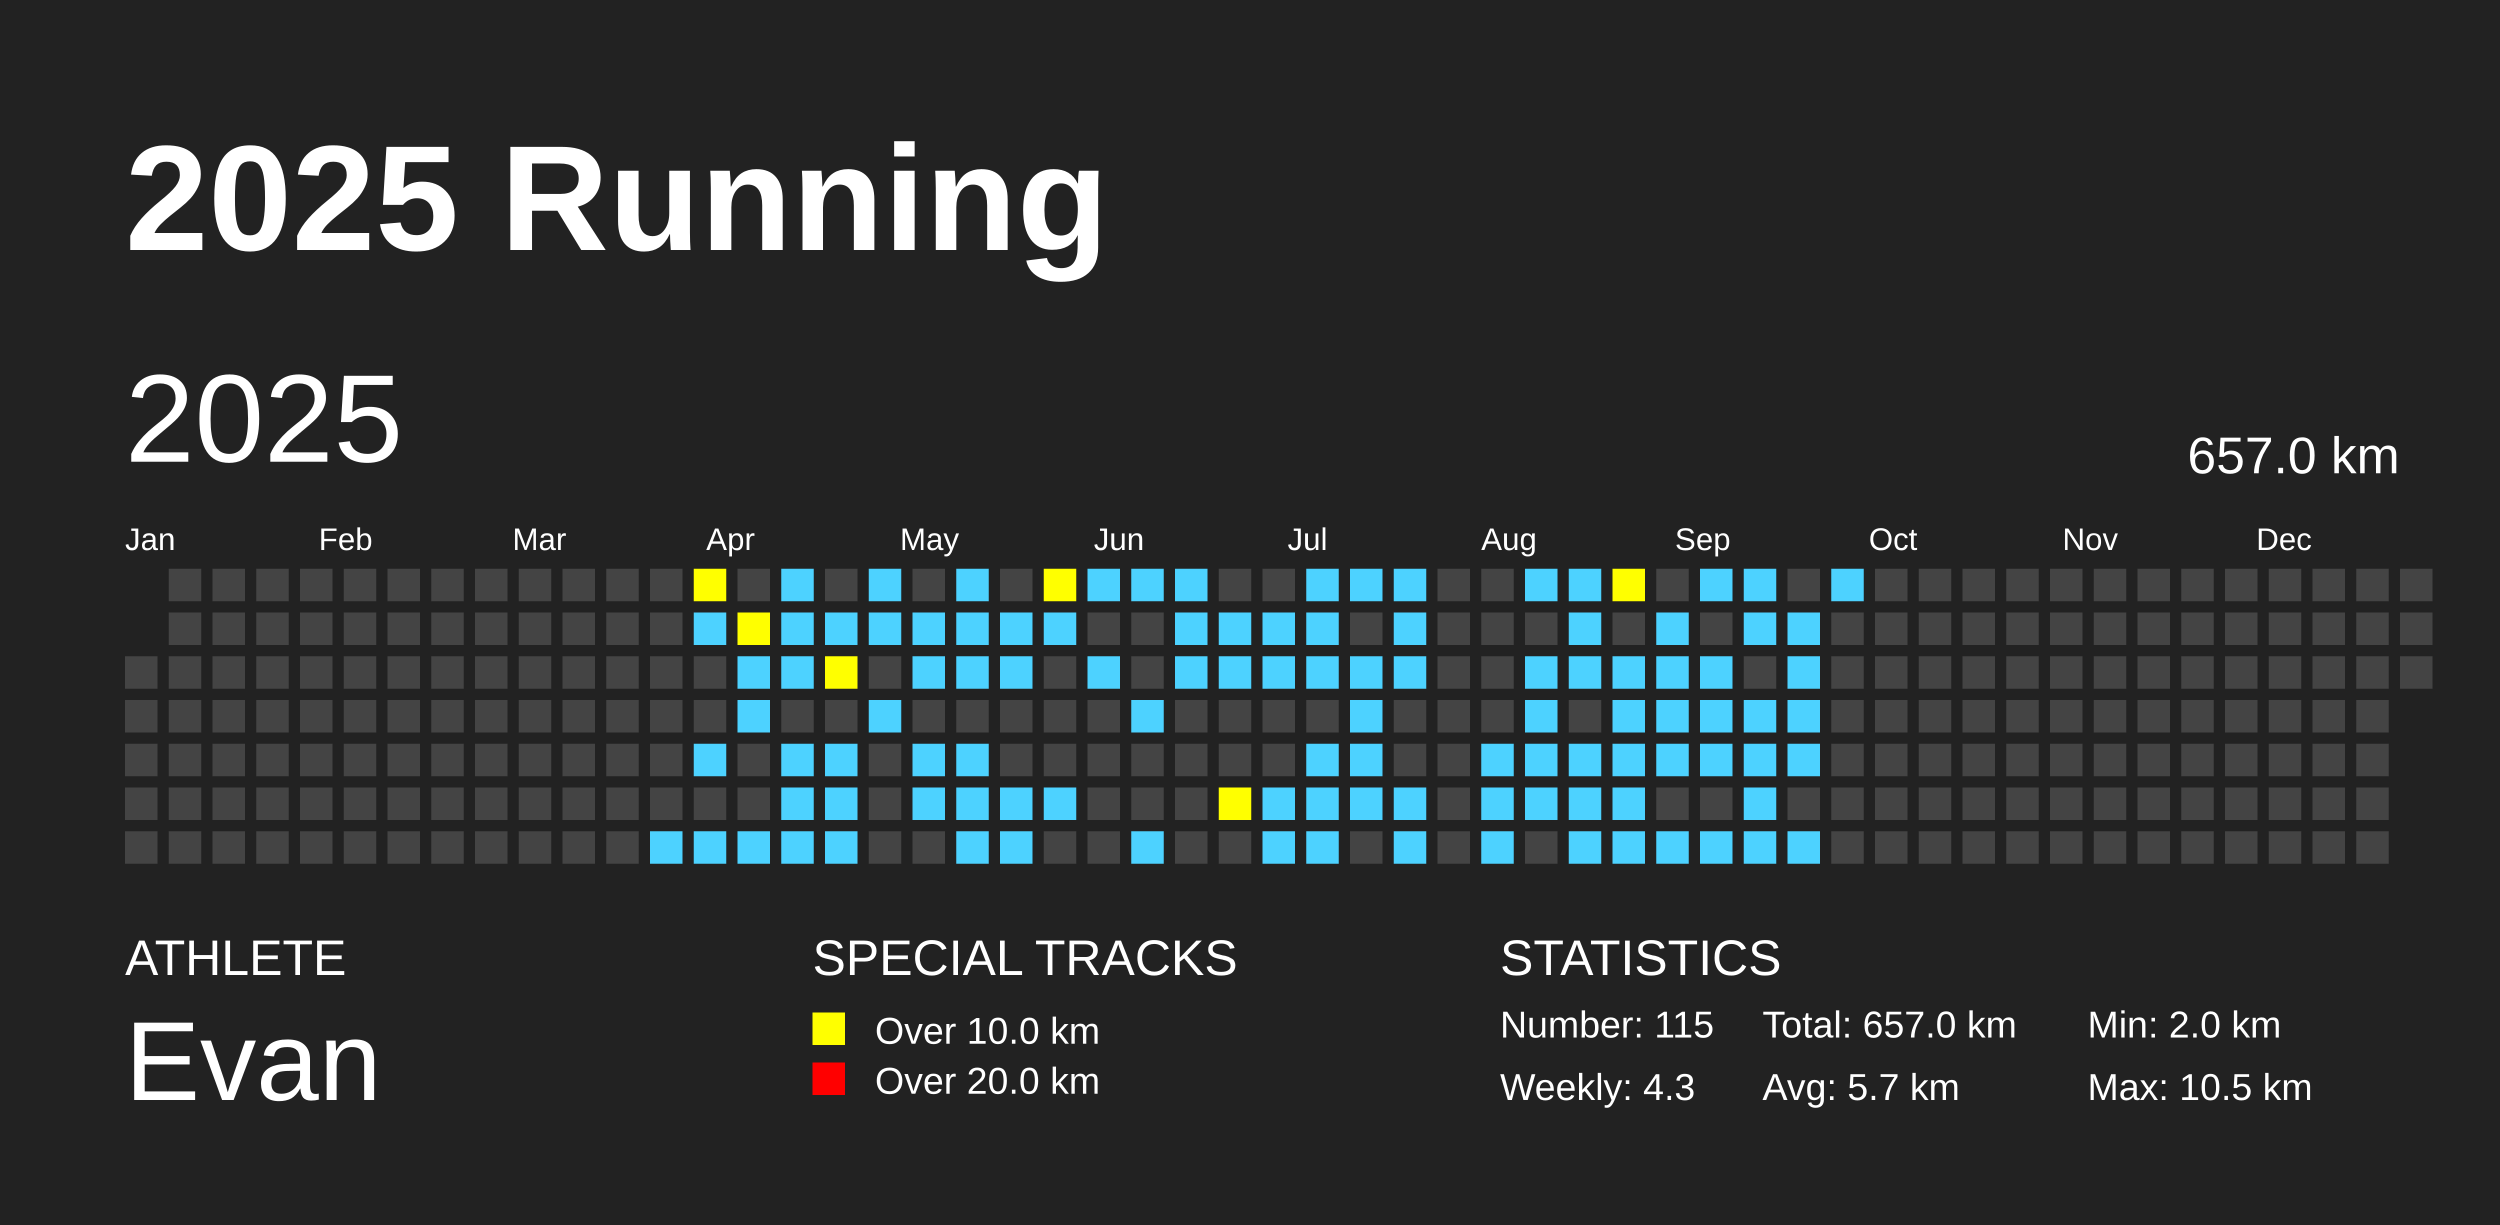
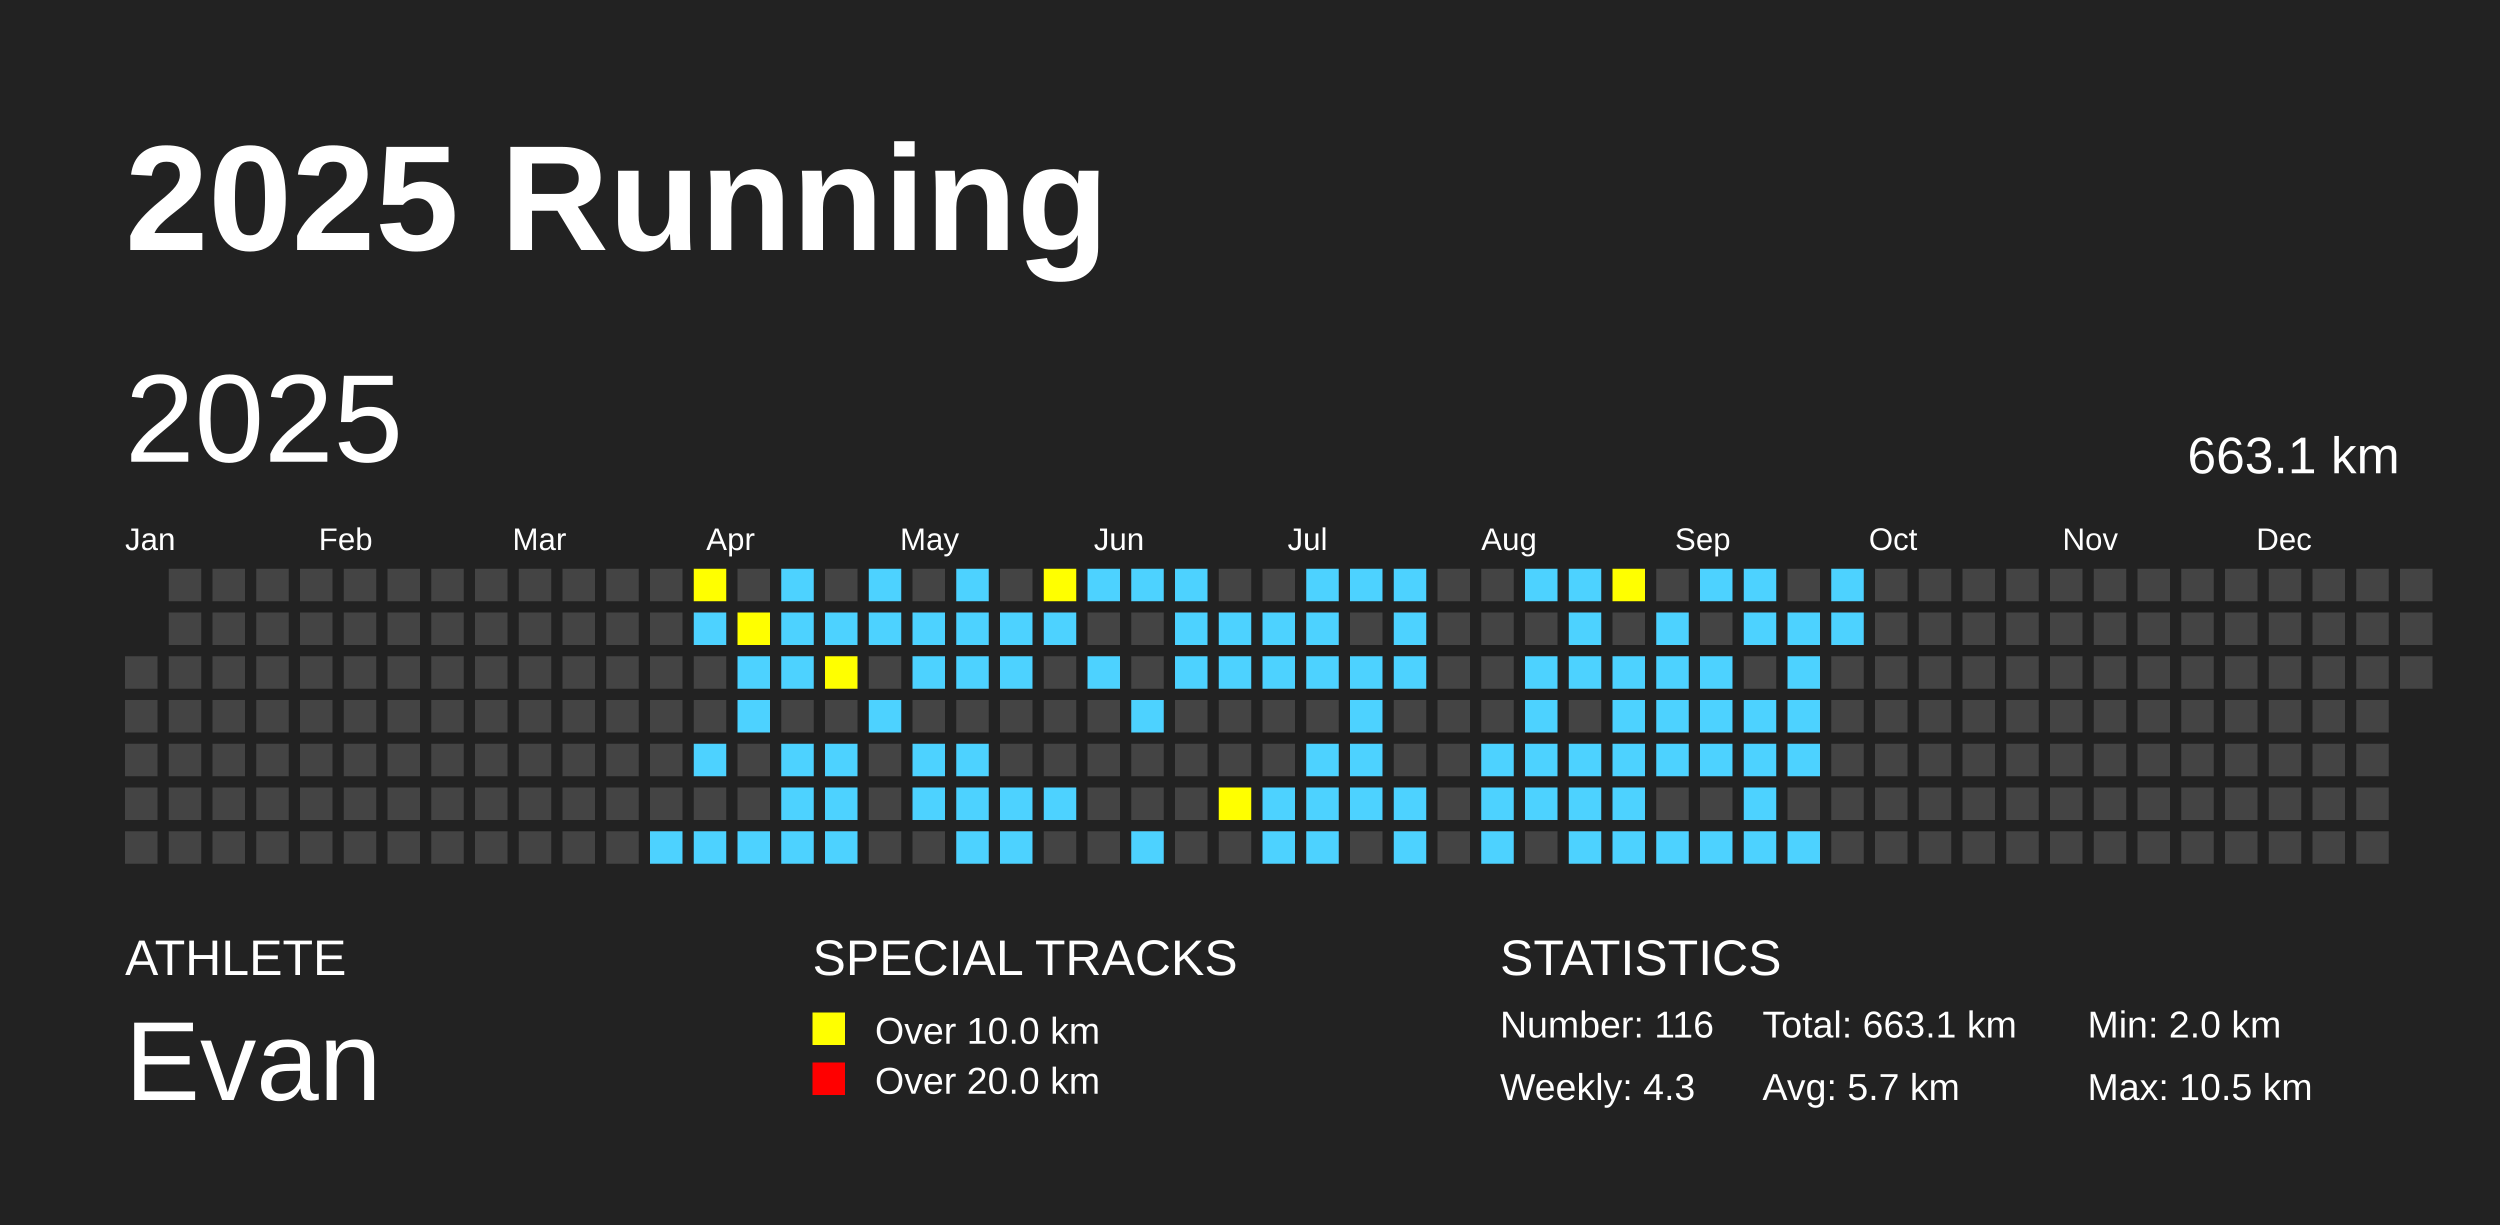
<svg xmlns="http://www.w3.org/2000/svg" baseProfile="full" height="98mm" version="1.1" viewBox="0,0,200,98" width="200mm">
  <defs />
  <rect fill="#222222" height="98" width="200" x="0" y="0" />
  <text fill="#FFFFFF" style="font-size:12px; font-family:Arial; font-weight:bold;" x="10" y="20">2025 Running</text>
  <text fill="#FFFFFF" style="font-size:4px; font-family:Arial" x="10" y="78">ATHLETE</text>
  <text fill="#FFFFFF" style="font-size:9px; font-family:Arial" x="10" y="88">Evan</text>
  <text fill="#FFFFFF" style="font-size:4px; font-family:Arial" x="65" y="78">SPECIAL TRACKS</text>
  <rect fill="yellow" height="2.6" width="2.6" x="65" y="81" />
  <text fill="#FFFFFF" style="font-size:3px; font-family:Arial" x="70" y="83.5">Over 10.0 km</text>
  <rect fill="red" height="2.6" width="2.6" x="65" y="85" />
  <text fill="#FFFFFF" style="font-size:3px; font-family:Arial" x="70" y="87.5">Over 20.0 km</text>
  <text fill="#FFFFFF" style="font-size:4px; font-family:Arial" x="120" y="78">STATISTICS</text>
-   <text fill="#FFFFFF" style="font-size:3px; font-family:Arial" x="120" y="83">Number: 115</text>
+   <text fill="#FFFFFF" style="font-size:3px; font-family:Arial" x="120" y="83">Number: 116</text>
  <text fill="#FFFFFF" style="font-size:3px; font-family:Arial" x="120" y="88">Weekly: 4.3</text>
-   <text fill="#FFFFFF" style="font-size:3px; font-family:Arial" x="141" y="83">Total: 657.0 km</text>
+   <text fill="#FFFFFF" style="font-size:3px; font-family:Arial" x="141" y="83">Total: 663.1 km</text>
  <text fill="#FFFFFF" style="font-size:3px; font-family:Arial" x="141" y="88">Avg: 5.7 km</text>
  <text fill="#FFFFFF" style="font-size:3px; font-family:Arial" x="167" y="83">Min: 2.0 km</text>
  <text fill="#FFFFFF" style="font-size:3px; font-family:Arial" x="167" y="88">Max: 10.5 km</text>
  <text dominant-baseline="hanging" fill="#FFFFFF" style="font-size:10.0px; font-family:Arial;" x="10" y="30">2025</text>
-   <text dominant-baseline="hanging" fill="#FFFFFF" style="font-size:4.125px; font-family:Arial;" x="175" y="35">657.0 km</text>
+   <text dominant-baseline="hanging" fill="#FFFFFF" style="font-size:4.125px; font-family:Arial;" x="175" y="35">663.1 km</text>
  <text fill="#FFFFFF" style="font-size:2.5px; font-family:Arial" x="10.0" y="44">Jan</text>
  <text fill="#FFFFFF" style="font-size:2.5px; font-family:Arial" x="25.5" y="44">Feb</text>
  <text fill="#FFFFFF" style="font-size:2.5px; font-family:Arial" x="41.0" y="44">Mar</text>
  <text fill="#FFFFFF" style="font-size:2.5px; font-family:Arial" x="56.5" y="44">Apr</text>
  <text fill="#FFFFFF" style="font-size:2.5px; font-family:Arial" x="72.0" y="44">May</text>
  <text fill="#FFFFFF" style="font-size:2.5px; font-family:Arial" x="87.5" y="44">Jun</text>
  <text fill="#FFFFFF" style="font-size:2.5px; font-family:Arial" x="103.0" y="44">Jul</text>
  <text fill="#FFFFFF" style="font-size:2.5px; font-family:Arial" x="118.5" y="44">Aug</text>
  <text fill="#FFFFFF" style="font-size:2.5px; font-family:Arial" x="134.0" y="44">Sep</text>
  <text fill="#FFFFFF" style="font-size:2.5px; font-family:Arial" x="149.5" y="44">Oct</text>
  <text fill="#FFFFFF" style="font-size:2.5px; font-family:Arial" x="165.0" y="44">Nov</text>
  <text fill="#FFFFFF" style="font-size:2.5px; font-family:Arial" x="180.5" y="44">Dec</text>
  <rect fill="#444444" height="2.6" width="2.6" x="10.0" y="52.5" />
  <rect fill="#444444" height="2.6" width="2.6" x="10.0" y="56.0" />
  <rect fill="#444444" height="2.6" width="2.6" x="10.0" y="59.5" />
  <rect fill="#444444" height="2.6" width="2.6" x="10.0" y="63.0" />
  <rect fill="#444444" height="2.6" width="2.6" x="10.0" y="66.5" />
  <rect fill="#444444" height="2.6" width="2.6" x="13.5" y="45.5" />
  <rect fill="#444444" height="2.6" width="2.6" x="13.5" y="49.0" />
  <rect fill="#444444" height="2.6" width="2.6" x="13.5" y="52.5" />
  <rect fill="#444444" height="2.6" width="2.6" x="13.5" y="56.0" />
  <rect fill="#444444" height="2.6" width="2.6" x="13.5" y="59.5" />
  <rect fill="#444444" height="2.6" width="2.6" x="13.5" y="63.0" />
  <rect fill="#444444" height="2.6" width="2.6" x="13.5" y="66.5" />
  <rect fill="#444444" height="2.6" width="2.6" x="17.0" y="45.5" />
  <rect fill="#444444" height="2.6" width="2.6" x="17.0" y="49.0" />
  <rect fill="#444444" height="2.6" width="2.6" x="17.0" y="52.5" />
  <rect fill="#444444" height="2.6" width="2.6" x="17.0" y="56.0" />
  <rect fill="#444444" height="2.6" width="2.6" x="17.0" y="59.5" />
  <rect fill="#444444" height="2.6" width="2.6" x="17.0" y="63.0" />
  <rect fill="#444444" height="2.6" width="2.6" x="17.0" y="66.5" />
  <rect fill="#444444" height="2.6" width="2.6" x="20.5" y="45.5" />
  <rect fill="#444444" height="2.6" width="2.6" x="20.5" y="49.0" />
  <rect fill="#444444" height="2.6" width="2.6" x="20.5" y="52.5" />
  <rect fill="#444444" height="2.6" width="2.6" x="20.5" y="56.0" />
  <rect fill="#444444" height="2.6" width="2.6" x="20.5" y="59.5" />
  <rect fill="#444444" height="2.6" width="2.6" x="20.5" y="63.0" />
  <rect fill="#444444" height="2.6" width="2.6" x="20.5" y="66.5" />
  <rect fill="#444444" height="2.6" width="2.6" x="24.0" y="45.5" />
  <rect fill="#444444" height="2.6" width="2.6" x="24.0" y="49.0" />
  <rect fill="#444444" height="2.6" width="2.6" x="24.0" y="52.5" />
  <rect fill="#444444" height="2.6" width="2.6" x="24.0" y="56.0" />
  <rect fill="#444444" height="2.6" width="2.6" x="24.0" y="59.5" />
  <rect fill="#444444" height="2.6" width="2.6" x="24.0" y="63.0" />
  <rect fill="#444444" height="2.6" width="2.6" x="24.0" y="66.5" />
  <rect fill="#444444" height="2.6" width="2.6" x="27.5" y="45.5" />
  <rect fill="#444444" height="2.6" width="2.6" x="27.5" y="49.0" />
  <rect fill="#444444" height="2.6" width="2.6" x="27.5" y="52.5" />
  <rect fill="#444444" height="2.6" width="2.6" x="27.5" y="56.0" />
  <rect fill="#444444" height="2.6" width="2.6" x="27.5" y="59.5" />
  <rect fill="#444444" height="2.6" width="2.6" x="27.5" y="63.0" />
  <rect fill="#444444" height="2.6" width="2.6" x="27.5" y="66.5" />
  <rect fill="#444444" height="2.6" width="2.6" x="31.0" y="45.5" />
  <rect fill="#444444" height="2.6" width="2.6" x="31.0" y="49.0" />
  <rect fill="#444444" height="2.6" width="2.6" x="31.0" y="52.5" />
  <rect fill="#444444" height="2.6" width="2.6" x="31.0" y="56.0" />
  <rect fill="#444444" height="2.6" width="2.6" x="31.0" y="59.5" />
  <rect fill="#444444" height="2.6" width="2.6" x="31.0" y="63.0" />
  <rect fill="#444444" height="2.6" width="2.6" x="31.0" y="66.5" />
  <rect fill="#444444" height="2.6" width="2.6" x="34.5" y="45.5" />
  <rect fill="#444444" height="2.6" width="2.6" x="34.5" y="49.0" />
  <rect fill="#444444" height="2.6" width="2.6" x="34.5" y="52.5" />
  <rect fill="#444444" height="2.6" width="2.6" x="34.5" y="56.0" />
  <rect fill="#444444" height="2.6" width="2.6" x="34.5" y="59.5" />
  <rect fill="#444444" height="2.6" width="2.6" x="34.5" y="63.0" />
  <rect fill="#444444" height="2.6" width="2.6" x="34.5" y="66.5" />
  <rect fill="#444444" height="2.6" width="2.6" x="38.0" y="45.5" />
  <rect fill="#444444" height="2.6" width="2.6" x="38.0" y="49.0" />
  <rect fill="#444444" height="2.6" width="2.6" x="38.0" y="52.5" />
  <rect fill="#444444" height="2.6" width="2.6" x="38.0" y="56.0" />
  <rect fill="#444444" height="2.6" width="2.6" x="38.0" y="59.5" />
  <rect fill="#444444" height="2.6" width="2.6" x="38.0" y="63.0" />
  <rect fill="#444444" height="2.6" width="2.6" x="38.0" y="66.5" />
  <rect fill="#444444" height="2.6" width="2.6" x="41.5" y="45.5" />
  <rect fill="#444444" height="2.6" width="2.6" x="41.5" y="49.0" />
  <rect fill="#444444" height="2.6" width="2.6" x="41.5" y="52.5" />
  <rect fill="#444444" height="2.6" width="2.6" x="41.5" y="56.0" />
  <rect fill="#444444" height="2.6" width="2.6" x="41.5" y="59.5" />
  <rect fill="#444444" height="2.6" width="2.6" x="41.5" y="63.0" />
  <rect fill="#444444" height="2.6" width="2.6" x="41.5" y="66.5" />
  <rect fill="#444444" height="2.6" width="2.6" x="45.0" y="45.5" />
  <rect fill="#444444" height="2.6" width="2.6" x="45.0" y="49.0" />
  <rect fill="#444444" height="2.6" width="2.6" x="45.0" y="52.5" />
  <rect fill="#444444" height="2.6" width="2.6" x="45.0" y="56.0" />
  <rect fill="#444444" height="2.6" width="2.6" x="45.0" y="59.5" />
  <rect fill="#444444" height="2.6" width="2.6" x="45.0" y="63.0" />
  <rect fill="#444444" height="2.6" width="2.6" x="45.0" y="66.5" />
  <rect fill="#444444" height="2.6" width="2.6" x="48.5" y="45.5" />
  <rect fill="#444444" height="2.6" width="2.6" x="48.5" y="49.0" />
  <rect fill="#444444" height="2.6" width="2.6" x="48.5" y="52.5" />
  <rect fill="#444444" height="2.6" width="2.6" x="48.5" y="56.0" />
  <rect fill="#444444" height="2.6" width="2.6" x="48.5" y="59.5" />
  <rect fill="#444444" height="2.6" width="2.6" x="48.5" y="63.0" />
  <rect fill="#444444" height="2.6" width="2.6" x="48.5" y="66.5" />
  <rect fill="#444444" height="2.6" width="2.6" x="52.0" y="45.5" />
  <rect fill="#444444" height="2.6" width="2.6" x="52.0" y="49.0" />
  <rect fill="#444444" height="2.6" width="2.6" x="52.0" y="52.5" />
  <rect fill="#444444" height="2.6" width="2.6" x="52.0" y="56.0" />
  <rect fill="#444444" height="2.6" width="2.6" x="52.0" y="59.5" />
  <rect fill="#444444" height="2.6" width="2.6" x="52.0" y="63.0" />
  <rect fill="#4DD2FF" height="2.6" width="2.6" x="52.0" y="66.5" />
  <rect fill="yellow" height="2.6" width="2.6" x="55.5" y="45.5" />
  <rect fill="#4DD2FF" height="2.6" width="2.6" x="55.5" y="49.0" />
  <rect fill="#444444" height="2.6" width="2.6" x="55.5" y="52.5" />
  <rect fill="#444444" height="2.6" width="2.6" x="55.5" y="56.0" />
  <rect fill="#4DD2FF" height="2.6" width="2.6" x="55.5" y="59.5" />
  <rect fill="#444444" height="2.6" width="2.6" x="55.5" y="63.0" />
  <rect fill="#4DD2FF" height="2.6" width="2.6" x="55.5" y="66.5" />
  <rect fill="#444444" height="2.6" width="2.6" x="59.0" y="45.5" />
  <rect fill="yellow" height="2.6" width="2.6" x="59.0" y="49.0" />
  <rect fill="#4DD2FF" height="2.6" width="2.6" x="59.0" y="52.5" />
  <rect fill="#4DD2FF" height="2.6" width="2.6" x="59.0" y="56.0" />
  <rect fill="#444444" height="2.6" width="2.6" x="59.0" y="59.5" />
  <rect fill="#444444" height="2.6" width="2.6" x="59.0" y="63.0" />
  <rect fill="#4DD2FF" height="2.6" width="2.6" x="59.0" y="66.5" />
  <rect fill="#4DD2FF" height="2.6" width="2.6" x="62.5" y="45.5" />
  <rect fill="#4DD2FF" height="2.6" width="2.6" x="62.5" y="49.0" />
  <rect fill="#4DD2FF" height="2.6" width="2.6" x="62.5" y="52.5" />
  <rect fill="#444444" height="2.6" width="2.6" x="62.5" y="56.0" />
  <rect fill="#4DD2FF" height="2.6" width="2.6" x="62.5" y="59.5" />
  <rect fill="#4DD2FF" height="2.6" width="2.6" x="62.5" y="63.0" />
  <rect fill="#4DD2FF" height="2.6" width="2.6" x="62.5" y="66.5" />
  <rect fill="#444444" height="2.6" width="2.6" x="66.0" y="45.5" />
  <rect fill="#4DD2FF" height="2.6" width="2.6" x="66.0" y="49.0" />
  <rect fill="yellow" height="2.6" width="2.6" x="66.0" y="52.5" />
  <rect fill="#444444" height="2.6" width="2.6" x="66.0" y="56.0" />
  <rect fill="#4DD2FF" height="2.6" width="2.6" x="66.0" y="59.5" />
  <rect fill="#4DD2FF" height="2.6" width="2.6" x="66.0" y="63.0" />
  <rect fill="#4DD2FF" height="2.6" width="2.6" x="66.0" y="66.5" />
  <rect fill="#4DD2FF" height="2.6" width="2.6" x="69.5" y="45.5" />
  <rect fill="#4DD2FF" height="2.6" width="2.6" x="69.5" y="49.0" />
  <rect fill="#444444" height="2.6" width="2.6" x="69.5" y="52.5" />
  <rect fill="#4DD2FF" height="2.6" width="2.6" x="69.5" y="56.0" />
  <rect fill="#444444" height="2.6" width="2.6" x="69.5" y="59.5" />
  <rect fill="#444444" height="2.6" width="2.6" x="69.5" y="63.0" />
  <rect fill="#444444" height="2.6" width="2.6" x="69.5" y="66.5" />
  <rect fill="#444444" height="2.6" width="2.6" x="73.0" y="45.5" />
  <rect fill="#4DD2FF" height="2.6" width="2.6" x="73.0" y="49.0" />
  <rect fill="#4DD2FF" height="2.6" width="2.6" x="73.0" y="52.5" />
  <rect fill="#444444" height="2.6" width="2.6" x="73.0" y="56.0" />
  <rect fill="#4DD2FF" height="2.6" width="2.6" x="73.0" y="59.5" />
  <rect fill="#4DD2FF" height="2.6" width="2.6" x="73.0" y="63.0" />
  <rect fill="#444444" height="2.6" width="2.6" x="73.0" y="66.5" />
  <rect fill="#4DD2FF" height="2.6" width="2.6" x="76.5" y="45.5" />
  <rect fill="#4DD2FF" height="2.6" width="2.6" x="76.5" y="49.0" />
  <rect fill="#4DD2FF" height="2.6" width="2.6" x="76.5" y="52.5" />
  <rect fill="#444444" height="2.6" width="2.6" x="76.5" y="56.0" />
  <rect fill="#4DD2FF" height="2.6" width="2.6" x="76.5" y="59.5" />
  <rect fill="#4DD2FF" height="2.6" width="2.6" x="76.5" y="63.0" />
  <rect fill="#4DD2FF" height="2.6" width="2.6" x="76.5" y="66.5" />
  <rect fill="#444444" height="2.6" width="2.6" x="80.0" y="45.5" />
  <rect fill="#4DD2FF" height="2.6" width="2.6" x="80.0" y="49.0" />
  <rect fill="#4DD2FF" height="2.6" width="2.6" x="80.0" y="52.5" />
  <rect fill="#444444" height="2.6" width="2.6" x="80.0" y="56.0" />
  <rect fill="#444444" height="2.6" width="2.6" x="80.0" y="59.5" />
  <rect fill="#4DD2FF" height="2.6" width="2.6" x="80.0" y="63.0" />
  <rect fill="#4DD2FF" height="2.6" width="2.6" x="80.0" y="66.5" />
  <rect fill="yellow" height="2.6" width="2.6" x="83.5" y="45.5" />
  <rect fill="#4DD2FF" height="2.6" width="2.6" x="83.5" y="49.0" />
  <rect fill="#444444" height="2.6" width="2.6" x="83.5" y="52.5" />
  <rect fill="#444444" height="2.6" width="2.6" x="83.5" y="56.0" />
  <rect fill="#444444" height="2.6" width="2.6" x="83.5" y="59.5" />
  <rect fill="#4DD2FF" height="2.6" width="2.6" x="83.5" y="63.0" />
  <rect fill="#444444" height="2.6" width="2.6" x="83.5" y="66.5" />
  <rect fill="#4DD2FF" height="2.6" width="2.6" x="87.0" y="45.5" />
  <rect fill="#444444" height="2.6" width="2.6" x="87.0" y="49.0" />
  <rect fill="#4DD2FF" height="2.6" width="2.6" x="87.0" y="52.5" />
  <rect fill="#444444" height="2.6" width="2.6" x="87.0" y="56.0" />
  <rect fill="#444444" height="2.6" width="2.6" x="87.0" y="59.5" />
  <rect fill="#444444" height="2.6" width="2.6" x="87.0" y="63.0" />
  <rect fill="#444444" height="2.6" width="2.6" x="87.0" y="66.5" />
  <rect fill="#4DD2FF" height="2.6" width="2.6" x="90.5" y="45.5" />
  <rect fill="#444444" height="2.6" width="2.6" x="90.5" y="49.0" />
  <rect fill="#444444" height="2.6" width="2.6" x="90.5" y="52.5" />
  <rect fill="#4DD2FF" height="2.6" width="2.6" x="90.5" y="56.0" />
  <rect fill="#444444" height="2.6" width="2.6" x="90.5" y="59.5" />
  <rect fill="#444444" height="2.6" width="2.6" x="90.5" y="63.0" />
  <rect fill="#4DD2FF" height="2.6" width="2.6" x="90.5" y="66.5" />
  <rect fill="#4DD2FF" height="2.6" width="2.6" x="94.0" y="45.5" />
  <rect fill="#4DD2FF" height="2.6" width="2.6" x="94.0" y="49.0" />
  <rect fill="#4DD2FF" height="2.6" width="2.6" x="94.0" y="52.5" />
  <rect fill="#444444" height="2.6" width="2.6" x="94.0" y="56.0" />
  <rect fill="#444444" height="2.6" width="2.6" x="94.0" y="59.5" />
  <rect fill="#444444" height="2.6" width="2.6" x="94.0" y="63.0" />
  <rect fill="#444444" height="2.6" width="2.6" x="94.0" y="66.5" />
  <rect fill="#444444" height="2.6" width="2.6" x="97.5" y="45.5" />
  <rect fill="#4DD2FF" height="2.6" width="2.6" x="97.5" y="49.0" />
  <rect fill="#4DD2FF" height="2.6" width="2.6" x="97.5" y="52.5" />
  <rect fill="#444444" height="2.6" width="2.6" x="97.5" y="56.0" />
  <rect fill="#444444" height="2.6" width="2.6" x="97.5" y="59.5" />
  <rect fill="yellow" height="2.6" width="2.6" x="97.5" y="63.0" />
  <rect fill="#444444" height="2.6" width="2.6" x="97.5" y="66.5" />
  <rect fill="#444444" height="2.6" width="2.6" x="101.0" y="45.5" />
  <rect fill="#4DD2FF" height="2.6" width="2.6" x="101.0" y="49.0" />
  <rect fill="#4DD2FF" height="2.6" width="2.6" x="101.0" y="52.5" />
  <rect fill="#444444" height="2.6" width="2.6" x="101.0" y="56.0" />
  <rect fill="#444444" height="2.6" width="2.6" x="101.0" y="59.5" />
  <rect fill="#4DD2FF" height="2.6" width="2.6" x="101.0" y="63.0" />
  <rect fill="#4DD2FF" height="2.6" width="2.6" x="101.0" y="66.5" />
  <rect fill="#4DD2FF" height="2.6" width="2.6" x="104.5" y="45.5" />
  <rect fill="#4DD2FF" height="2.6" width="2.6" x="104.5" y="49.0" />
  <rect fill="#4DD2FF" height="2.6" width="2.6" x="104.5" y="52.5" />
  <rect fill="#444444" height="2.6" width="2.6" x="104.5" y="56.0" />
  <rect fill="#4DD2FF" height="2.6" width="2.6" x="104.5" y="59.5" />
  <rect fill="#4DD2FF" height="2.6" width="2.6" x="104.5" y="63.0" />
  <rect fill="#4DD2FF" height="2.6" width="2.6" x="104.5" y="66.5" />
  <rect fill="#4DD2FF" height="2.6" width="2.6" x="108.0" y="45.5" />
  <rect fill="#444444" height="2.6" width="2.6" x="108.0" y="49.0" />
  <rect fill="#4DD2FF" height="2.6" width="2.6" x="108.0" y="52.5" />
  <rect fill="#4DD2FF" height="2.6" width="2.6" x="108.0" y="56.0" />
  <rect fill="#4DD2FF" height="2.6" width="2.6" x="108.0" y="59.5" />
  <rect fill="#4DD2FF" height="2.6" width="2.6" x="108.0" y="63.0" />
  <rect fill="#444444" height="2.6" width="2.6" x="108.0" y="66.5" />
  <rect fill="#4DD2FF" height="2.6" width="2.6" x="111.5" y="45.5" />
  <rect fill="#4DD2FF" height="2.6" width="2.6" x="111.5" y="49.0" />
  <rect fill="#4DD2FF" height="2.6" width="2.6" x="111.5" y="52.5" />
  <rect fill="#444444" height="2.6" width="2.6" x="111.5" y="56.0" />
  <rect fill="#444444" height="2.6" width="2.6" x="111.5" y="59.5" />
  <rect fill="#4DD2FF" height="2.6" width="2.6" x="111.5" y="63.0" />
  <rect fill="#4DD2FF" height="2.6" width="2.6" x="111.5" y="66.5" />
  <rect fill="#444444" height="2.6" width="2.6" x="115.0" y="45.5" />
  <rect fill="#444444" height="2.6" width="2.6" x="115.0" y="49.0" />
  <rect fill="#444444" height="2.6" width="2.6" x="115.0" y="52.5" />
  <rect fill="#444444" height="2.6" width="2.6" x="115.0" y="56.0" />
  <rect fill="#444444" height="2.6" width="2.6" x="115.0" y="59.5" />
  <rect fill="#444444" height="2.6" width="2.6" x="115.0" y="63.0" />
  <rect fill="#444444" height="2.6" width="2.6" x="115.0" y="66.5" />
  <rect fill="#444444" height="2.6" width="2.6" x="118.5" y="45.5" />
  <rect fill="#444444" height="2.6" width="2.6" x="118.5" y="49.0" />
  <rect fill="#444444" height="2.6" width="2.6" x="118.5" y="52.5" />
  <rect fill="#444444" height="2.6" width="2.6" x="118.5" y="56.0" />
  <rect fill="#4DD2FF" height="2.6" width="2.6" x="118.5" y="59.5" />
  <rect fill="#4DD2FF" height="2.6" width="2.6" x="118.5" y="63.0" />
  <rect fill="#4DD2FF" height="2.6" width="2.6" x="118.5" y="66.5" />
  <rect fill="#4DD2FF" height="2.6" width="2.6" x="122.0" y="45.5" />
  <rect fill="#444444" height="2.6" width="2.6" x="122.0" y="49.0" />
  <rect fill="#4DD2FF" height="2.6" width="2.6" x="122.0" y="52.5" />
  <rect fill="#4DD2FF" height="2.6" width="2.6" x="122.0" y="56.0" />
  <rect fill="#4DD2FF" height="2.6" width="2.6" x="122.0" y="59.5" />
  <rect fill="#4DD2FF" height="2.6" width="2.6" x="122.0" y="63.0" />
  <rect fill="#444444" height="2.6" width="2.6" x="122.0" y="66.5" />
  <rect fill="#4DD2FF" height="2.6" width="2.6" x="125.5" y="45.5" />
  <rect fill="#4DD2FF" height="2.6" width="2.6" x="125.5" y="49.0" />
  <rect fill="#4DD2FF" height="2.6" width="2.6" x="125.5" y="52.5" />
  <rect fill="#444444" height="2.6" width="2.6" x="125.5" y="56.0" />
  <rect fill="#4DD2FF" height="2.6" width="2.6" x="125.5" y="59.5" />
  <rect fill="#4DD2FF" height="2.6" width="2.6" x="125.5" y="63.0" />
  <rect fill="#4DD2FF" height="2.6" width="2.6" x="125.5" y="66.5" />
  <rect fill="yellow" height="2.6" width="2.6" x="129.0" y="45.5" />
  <rect fill="#444444" height="2.6" width="2.6" x="129.0" y="49.0" />
  <rect fill="#4DD2FF" height="2.6" width="2.6" x="129.0" y="52.5" />
  <rect fill="#4DD2FF" height="2.6" width="2.6" x="129.0" y="56.0" />
  <rect fill="#4DD2FF" height="2.6" width="2.6" x="129.0" y="59.5" />
  <rect fill="#4DD2FF" height="2.6" width="2.6" x="129.0" y="63.0" />
  <rect fill="#4DD2FF" height="2.6" width="2.6" x="129.0" y="66.5" />
  <rect fill="#444444" height="2.6" width="2.6" x="132.5" y="45.5" />
  <rect fill="#4DD2FF" height="2.6" width="2.6" x="132.5" y="49.0" />
  <rect fill="#4DD2FF" height="2.6" width="2.6" x="132.5" y="52.5" />
  <rect fill="#4DD2FF" height="2.6" width="2.6" x="132.5" y="56.0" />
  <rect fill="#4DD2FF" height="2.6" width="2.6" x="132.5" y="59.5" />
  <rect fill="#444444" height="2.6" width="2.6" x="132.5" y="63.0" />
  <rect fill="#4DD2FF" height="2.6" width="2.6" x="132.5" y="66.5" />
  <rect fill="#4DD2FF" height="2.6" width="2.6" x="136.0" y="45.5" />
  <rect fill="#444444" height="2.6" width="2.6" x="136.0" y="49.0" />
  <rect fill="#4DD2FF" height="2.6" width="2.6" x="136.0" y="52.5" />
  <rect fill="#4DD2FF" height="2.6" width="2.6" x="136.0" y="56.0" />
  <rect fill="#4DD2FF" height="2.6" width="2.6" x="136.0" y="59.5" />
  <rect fill="#444444" height="2.6" width="2.6" x="136.0" y="63.0" />
  <rect fill="#4DD2FF" height="2.6" width="2.6" x="136.0" y="66.5" />
  <rect fill="#4DD2FF" height="2.6" width="2.6" x="139.5" y="45.5" />
  <rect fill="#4DD2FF" height="2.6" width="2.6" x="139.5" y="49.0" />
  <rect fill="#444444" height="2.6" width="2.6" x="139.5" y="52.5" />
  <rect fill="#4DD2FF" height="2.6" width="2.6" x="139.5" y="56.0" />
  <rect fill="#4DD2FF" height="2.6" width="2.6" x="139.5" y="59.5" />
  <rect fill="#4DD2FF" height="2.6" width="2.6" x="139.5" y="63.0" />
  <rect fill="#4DD2FF" height="2.6" width="2.6" x="139.5" y="66.5" />
  <rect fill="#444444" height="2.6" width="2.6" x="143.0" y="45.5" />
  <rect fill="#4DD2FF" height="2.6" width="2.6" x="143.0" y="49.0" />
  <rect fill="#4DD2FF" height="2.6" width="2.6" x="143.0" y="52.5" />
  <rect fill="#4DD2FF" height="2.6" width="2.6" x="143.0" y="56.0" />
  <rect fill="#4DD2FF" height="2.6" width="2.6" x="143.0" y="59.5" />
  <rect fill="#444444" height="2.6" width="2.6" x="143.0" y="63.0" />
  <rect fill="#4DD2FF" height="2.6" width="2.6" x="143.0" y="66.5" />
  <rect fill="#4DD2FF" height="2.6" width="2.6" x="146.5" y="45.5" />
-   <rect fill="#444444" height="2.6" width="2.6" x="146.5" y="49.0" />
+   <rect fill="#4DD2FF" height="2.6" width="2.6" x="146.5" y="49.0" />
  <rect fill="#444444" height="2.6" width="2.6" x="146.5" y="52.5" />
  <rect fill="#444444" height="2.6" width="2.6" x="146.5" y="56.0" />
  <rect fill="#444444" height="2.6" width="2.6" x="146.5" y="59.5" />
  <rect fill="#444444" height="2.6" width="2.6" x="146.5" y="63.0" />
  <rect fill="#444444" height="2.6" width="2.6" x="146.5" y="66.5" />
  <rect fill="#444444" height="2.6" width="2.6" x="150.0" y="45.5" />
  <rect fill="#444444" height="2.6" width="2.6" x="150.0" y="49.0" />
  <rect fill="#444444" height="2.6" width="2.6" x="150.0" y="52.5" />
  <rect fill="#444444" height="2.6" width="2.6" x="150.0" y="56.0" />
  <rect fill="#444444" height="2.6" width="2.6" x="150.0" y="59.5" />
  <rect fill="#444444" height="2.6" width="2.6" x="150.0" y="63.0" />
  <rect fill="#444444" height="2.6" width="2.6" x="150.0" y="66.5" />
  <rect fill="#444444" height="2.6" width="2.6" x="153.5" y="45.5" />
  <rect fill="#444444" height="2.6" width="2.6" x="153.5" y="49.0" />
  <rect fill="#444444" height="2.6" width="2.6" x="153.5" y="52.5" />
  <rect fill="#444444" height="2.6" width="2.6" x="153.5" y="56.0" />
  <rect fill="#444444" height="2.6" width="2.6" x="153.5" y="59.5" />
  <rect fill="#444444" height="2.6" width="2.6" x="153.5" y="63.0" />
  <rect fill="#444444" height="2.6" width="2.6" x="153.5" y="66.5" />
  <rect fill="#444444" height="2.6" width="2.6" x="157.0" y="45.5" />
  <rect fill="#444444" height="2.6" width="2.6" x="157.0" y="49.0" />
  <rect fill="#444444" height="2.6" width="2.6" x="157.0" y="52.5" />
  <rect fill="#444444" height="2.6" width="2.6" x="157.0" y="56.0" />
  <rect fill="#444444" height="2.6" width="2.6" x="157.0" y="59.5" />
  <rect fill="#444444" height="2.6" width="2.6" x="157.0" y="63.0" />
  <rect fill="#444444" height="2.6" width="2.6" x="157.0" y="66.5" />
  <rect fill="#444444" height="2.6" width="2.6" x="160.5" y="45.5" />
  <rect fill="#444444" height="2.6" width="2.6" x="160.5" y="49.0" />
  <rect fill="#444444" height="2.6" width="2.6" x="160.5" y="52.5" />
  <rect fill="#444444" height="2.6" width="2.6" x="160.5" y="56.0" />
  <rect fill="#444444" height="2.6" width="2.6" x="160.5" y="59.5" />
  <rect fill="#444444" height="2.6" width="2.6" x="160.5" y="63.0" />
  <rect fill="#444444" height="2.6" width="2.6" x="160.5" y="66.5" />
  <rect fill="#444444" height="2.6" width="2.6" x="164.0" y="45.5" />
  <rect fill="#444444" height="2.6" width="2.6" x="164.0" y="49.0" />
  <rect fill="#444444" height="2.6" width="2.6" x="164.0" y="52.5" />
  <rect fill="#444444" height="2.6" width="2.6" x="164.0" y="56.0" />
  <rect fill="#444444" height="2.6" width="2.6" x="164.0" y="59.5" />
  <rect fill="#444444" height="2.6" width="2.6" x="164.0" y="63.0" />
  <rect fill="#444444" height="2.6" width="2.6" x="164.0" y="66.5" />
  <rect fill="#444444" height="2.6" width="2.6" x="167.5" y="45.5" />
  <rect fill="#444444" height="2.6" width="2.6" x="167.5" y="49.0" />
  <rect fill="#444444" height="2.6" width="2.6" x="167.5" y="52.5" />
  <rect fill="#444444" height="2.6" width="2.6" x="167.5" y="56.0" />
  <rect fill="#444444" height="2.6" width="2.6" x="167.5" y="59.5" />
  <rect fill="#444444" height="2.6" width="2.6" x="167.5" y="63.0" />
  <rect fill="#444444" height="2.6" width="2.6" x="167.5" y="66.5" />
  <rect fill="#444444" height="2.6" width="2.6" x="171.0" y="45.5" />
  <rect fill="#444444" height="2.6" width="2.6" x="171.0" y="49.0" />
  <rect fill="#444444" height="2.6" width="2.6" x="171.0" y="52.5" />
  <rect fill="#444444" height="2.6" width="2.6" x="171.0" y="56.0" />
  <rect fill="#444444" height="2.6" width="2.6" x="171.0" y="59.5" />
  <rect fill="#444444" height="2.6" width="2.6" x="171.0" y="63.0" />
  <rect fill="#444444" height="2.6" width="2.6" x="171.0" y="66.5" />
  <rect fill="#444444" height="2.6" width="2.6" x="174.5" y="45.5" />
  <rect fill="#444444" height="2.6" width="2.6" x="174.5" y="49.0" />
  <rect fill="#444444" height="2.6" width="2.6" x="174.5" y="52.5" />
  <rect fill="#444444" height="2.6" width="2.6" x="174.5" y="56.0" />
  <rect fill="#444444" height="2.6" width="2.6" x="174.5" y="59.5" />
  <rect fill="#444444" height="2.6" width="2.6" x="174.5" y="63.0" />
  <rect fill="#444444" height="2.6" width="2.6" x="174.5" y="66.5" />
  <rect fill="#444444" height="2.6" width="2.6" x="178.0" y="45.5" />
  <rect fill="#444444" height="2.6" width="2.6" x="178.0" y="49.0" />
  <rect fill="#444444" height="2.6" width="2.6" x="178.0" y="52.5" />
  <rect fill="#444444" height="2.6" width="2.6" x="178.0" y="56.0" />
  <rect fill="#444444" height="2.6" width="2.6" x="178.0" y="59.5" />
  <rect fill="#444444" height="2.6" width="2.6" x="178.0" y="63.0" />
  <rect fill="#444444" height="2.6" width="2.6" x="178.0" y="66.5" />
  <rect fill="#444444" height="2.6" width="2.6" x="181.5" y="45.5" />
  <rect fill="#444444" height="2.6" width="2.6" x="181.5" y="49.0" />
  <rect fill="#444444" height="2.6" width="2.6" x="181.5" y="52.5" />
  <rect fill="#444444" height="2.6" width="2.6" x="181.5" y="56.0" />
  <rect fill="#444444" height="2.6" width="2.6" x="181.5" y="59.5" />
  <rect fill="#444444" height="2.6" width="2.6" x="181.5" y="63.0" />
  <rect fill="#444444" height="2.6" width="2.6" x="181.5" y="66.5" />
  <rect fill="#444444" height="2.6" width="2.6" x="185.0" y="45.5" />
  <rect fill="#444444" height="2.6" width="2.6" x="185.0" y="49.0" />
  <rect fill="#444444" height="2.6" width="2.6" x="185.0" y="52.5" />
  <rect fill="#444444" height="2.6" width="2.6" x="185.0" y="56.0" />
  <rect fill="#444444" height="2.6" width="2.6" x="185.0" y="59.5" />
  <rect fill="#444444" height="2.6" width="2.6" x="185.0" y="63.0" />
  <rect fill="#444444" height="2.6" width="2.6" x="185.0" y="66.5" />
  <rect fill="#444444" height="2.6" width="2.6" x="188.5" y="45.5" />
  <rect fill="#444444" height="2.6" width="2.6" x="188.5" y="49.0" />
  <rect fill="#444444" height="2.6" width="2.6" x="188.5" y="52.5" />
  <rect fill="#444444" height="2.6" width="2.6" x="188.5" y="56.0" />
  <rect fill="#444444" height="2.6" width="2.6" x="188.5" y="59.5" />
  <rect fill="#444444" height="2.6" width="2.6" x="188.5" y="63.0" />
  <rect fill="#444444" height="2.6" width="2.6" x="188.5" y="66.5" />
  <rect fill="#444444" height="2.6" width="2.6" x="192.0" y="45.5" />
  <rect fill="#444444" height="2.6" width="2.6" x="192.0" y="49.0" />
  <rect fill="#444444" height="2.6" width="2.6" x="192.0" y="52.5" />
</svg>
